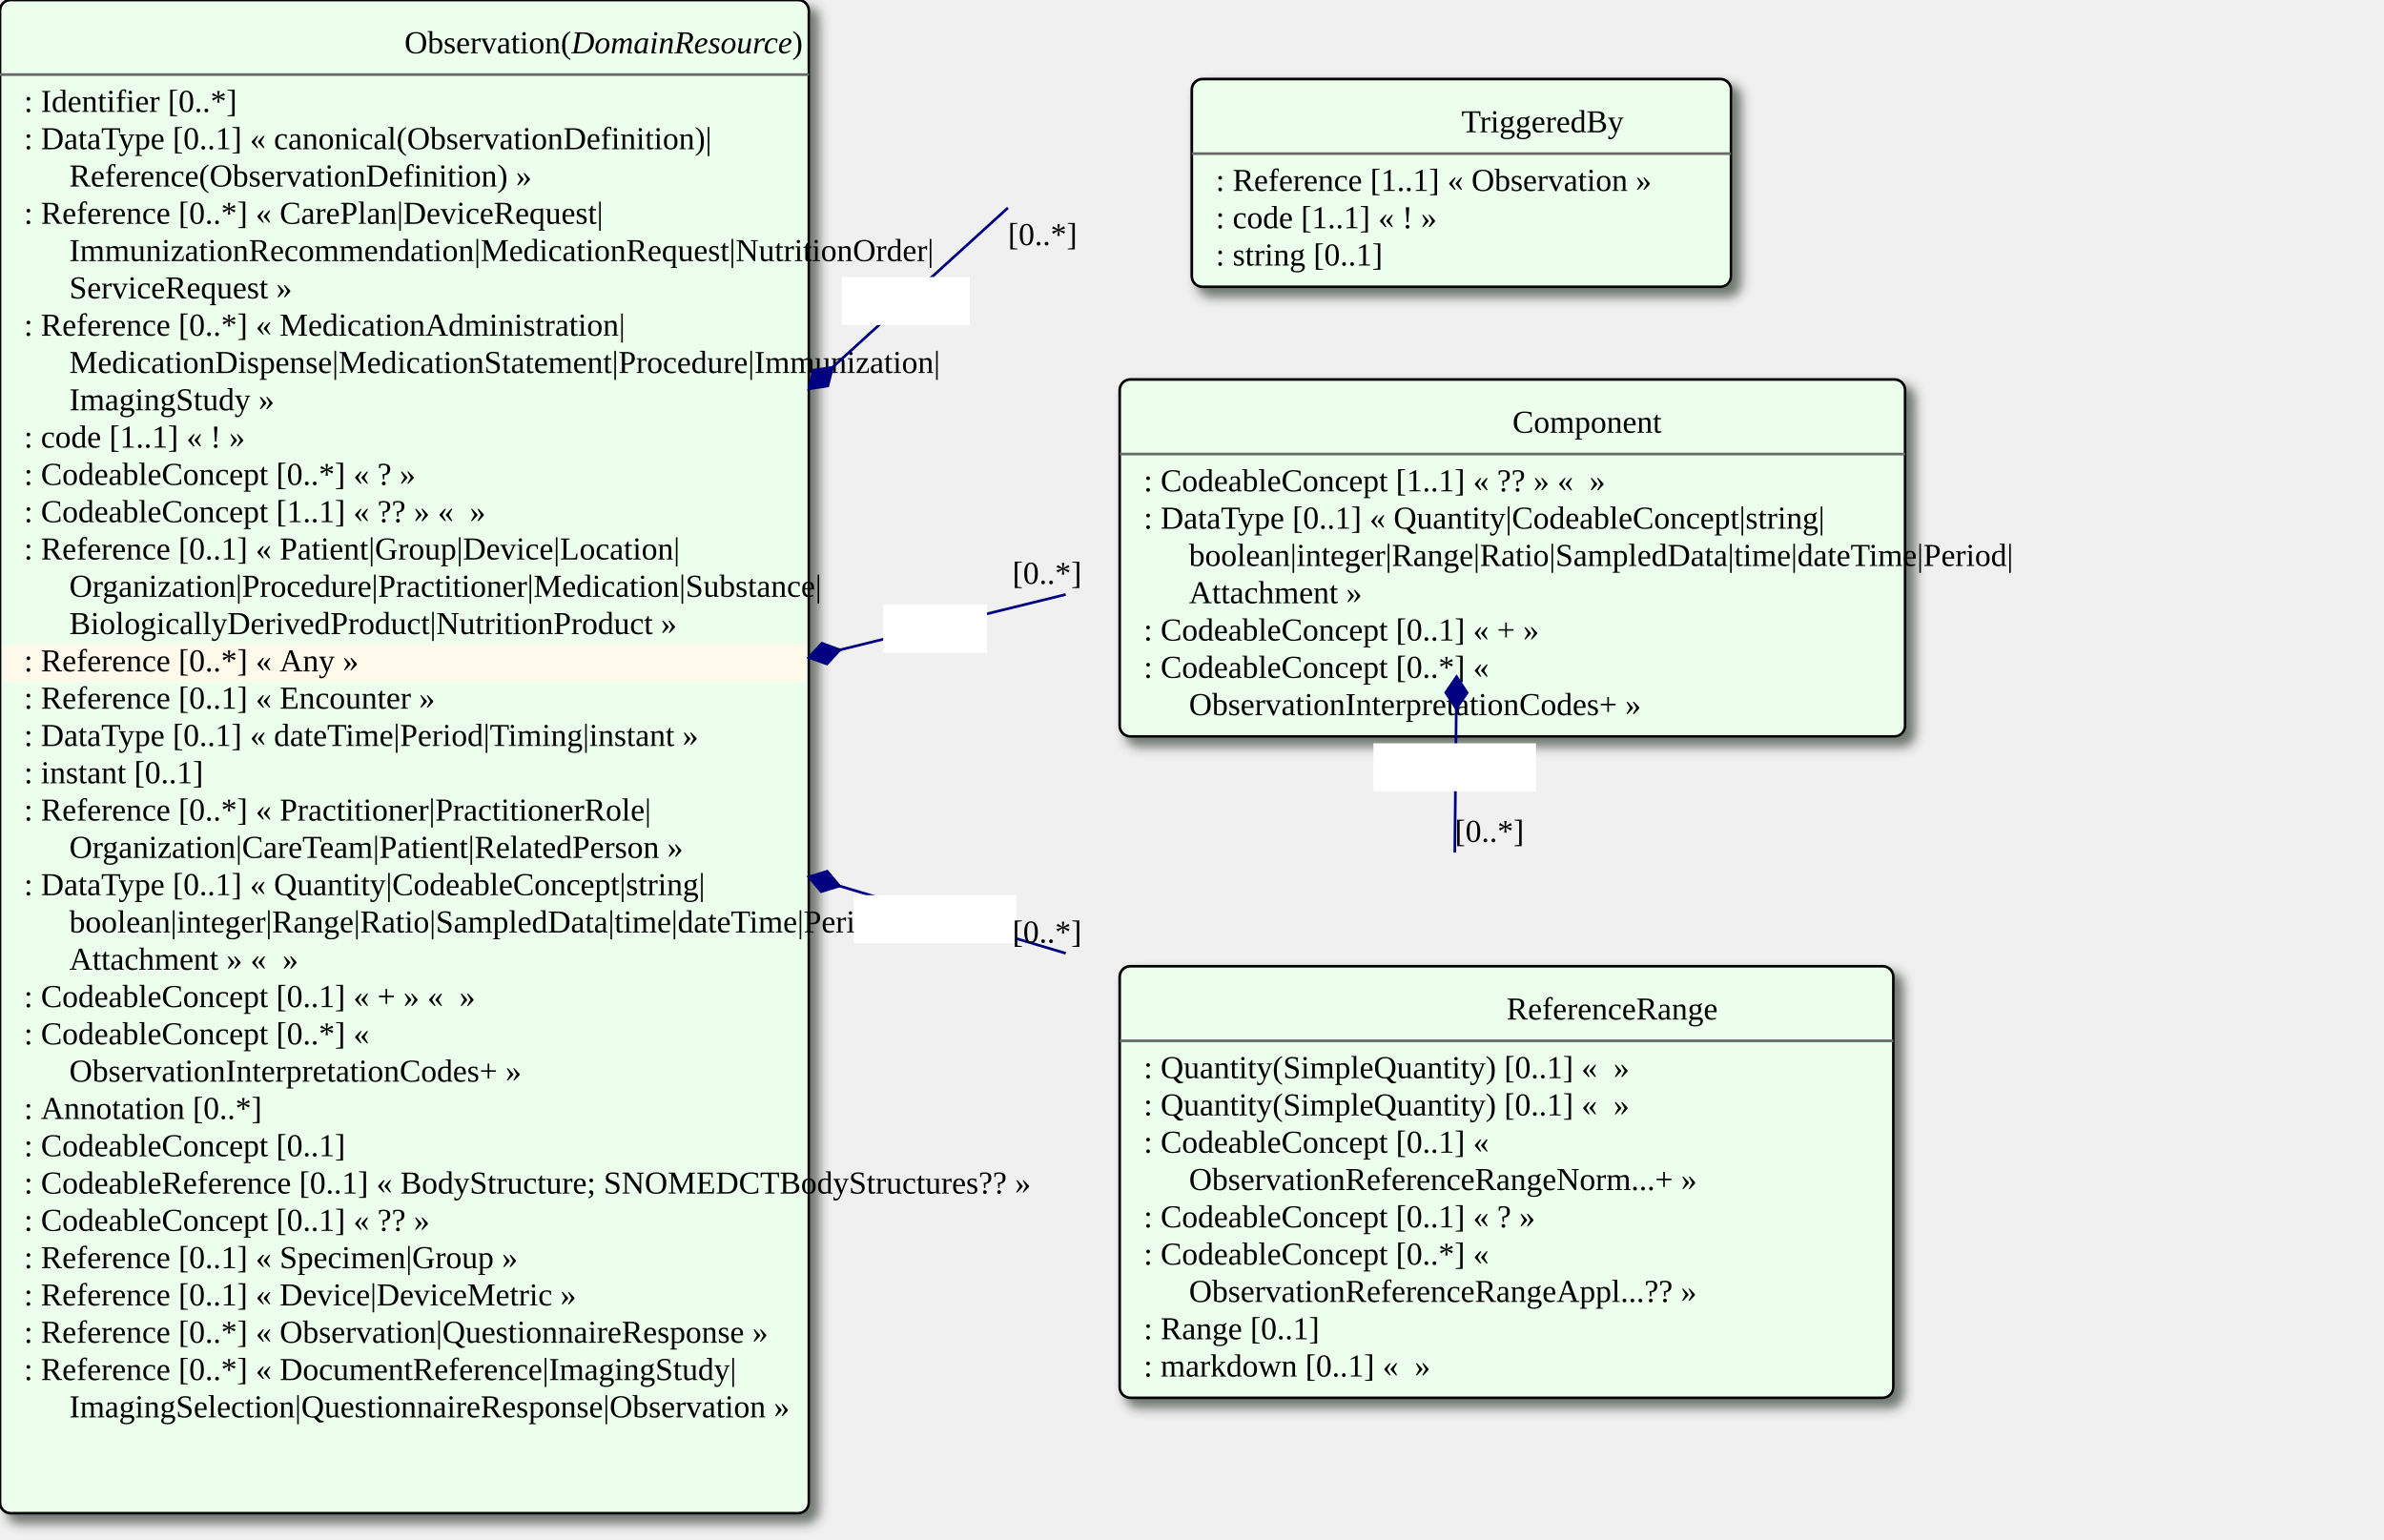
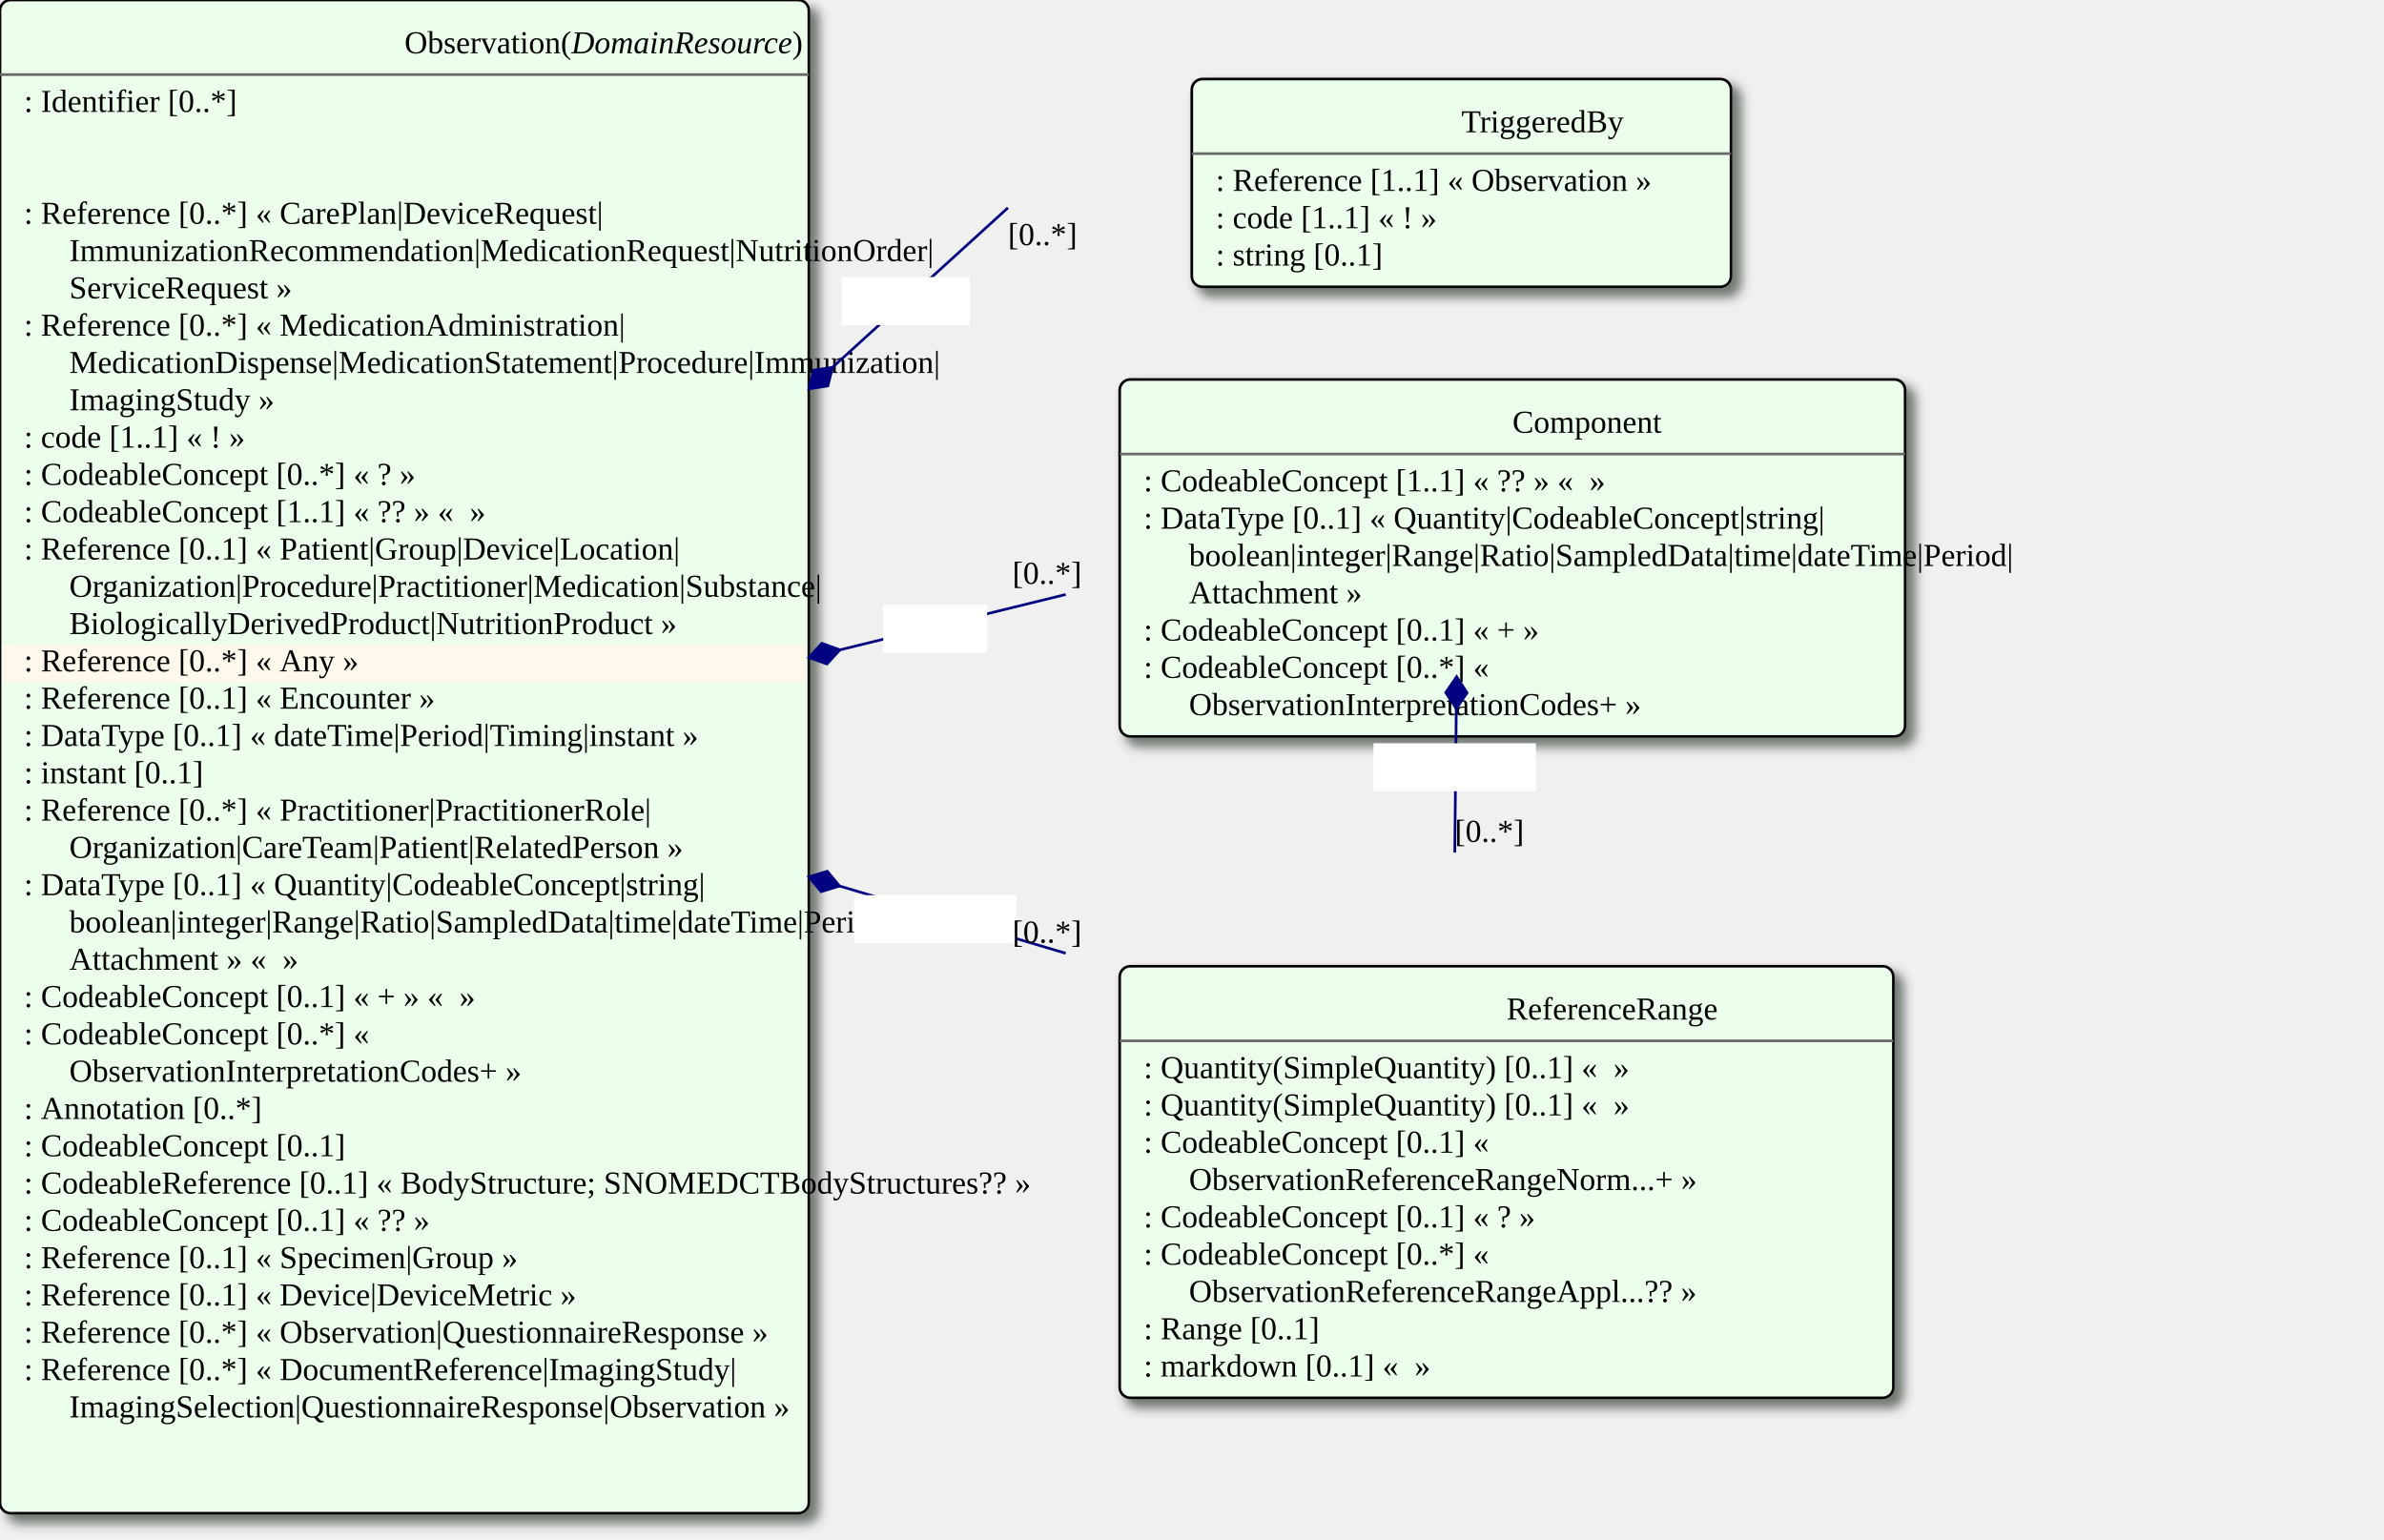
<svg xmlns="http://www.w3.org/2000/svg" xmlns:xlink="http://www.w3.org/1999/xlink" id="n1111" version="1.1" width="894.8" height="578.0">
  <defs id="defs87297">
    <filter id="shadow1" x="-0.026" y="-0.068" width="1.067" height="1.174">
      <feOffset result="offOut" in="SourceGraphic" dx="3" dy="3" id="feOffset87288" />
      <feColorMatrix result="matrixOut" in="offOut" type="matrix" values="0.2 0 0 0 0 0 0.2 0 0 0 0 0 0.2 0 0 0 0 0 1 0" id="feColorMatrix87290" />
      <feGaussianBlur result="blurOut" in="matrixOut" stdDeviation="2" id="feGaussianBlur87292" />
      <feBlend in="SourceGraphic" in2="blurOut" mode="normal" id="feBlend87294" />
    </filter>
  </defs>
  <g id="n1112">
    <rect id="Observation" x="0.0" y="0.0" rx="4" ry="4" width="303.6" height="568.0" filter="url(#shadow1)" style="fill:#ecffec;stroke:black;stroke-width:1" />
    <line id="n1113" x1="0.0" y1="28.0" x2="303.6" y2="28.0" style="stroke:dimgrey;stroke-width:1" />
    <text id="n1114" x="151.8" y="20.0" fill="black" class="diagram-class-title  diagram-class-resource">Observation<tspan class="diagram-class-title-link" id="tspan87302"> (<a id="n1115" xlink:href="domainresource.html#DomainResource" class="diagram-class-reference" style="font-style: italic">DomainResource</a>)</tspan>
    </text>
    <text id="n1116" x="6.0" y="42.0" fill="black" class="diagram-class-detail">
      <a id="n1117" xlink:href="observation-definitions.html#Observation.identifier" /> : <a id="n1118" xlink:href="datatypes.html#Identifier">Identifier</a> [0..*]</text>
-     <text id="n1122" x="6.0" y="56.0" fill="black" class="diagram-class-detail">
-       <a id="n1123" xlink:href="observation-definitions.html#Observation.instantiates_x_" /> : <a id="n1124" xlink:href="types.html#DataType">DataType</a> [0..1] « <a id="n1125" xlink:href="datatypes.html#canonical">canonical</a>(<a id="n1126" xlink:href="observationdefinition.html#ObservationDefinition">ObservationDefinition</a>)|</text>
-     <text id="n1127" x="26.0" y="70.0" fill="black" class="diagram-class-detail">
-       <a id="n1128" xlink:href="references.html#Reference">Reference</a>(<a id="n1129" xlink:href="observationdefinition.html#ObservationDefinition">ObservationDefinition</a>) »</text>
    <text id="n1138" x="6.0" y="84.0" fill="black" class="diagram-class-detail">
      <a id="n1139" xlink:href="observation-definitions.html#Observation.basedOn" /> : <a id="n1140" xlink:href="references.html#Reference">Reference</a> [0..*] « <a id="n1141" xlink:href="careplan.html#CarePlan">CarePlan</a>|<a id="n1142" xlink:href="devicerequest.html#DeviceRequest">DeviceRequest</a>|</text>
    <text id="n1143" x="26.0" y="98.0" fill="black" class="diagram-class-detail">
      <a id="n1144" xlink:href="immunizationrecommendation.html#ImmunizationRecommendation">ImmunizationRecommendation</a>|<a id="n1145" xlink:href="medicationrequest.html#MedicationRequest">MedicationRequest</a>|<a id="n1146" xlink:href="nutritionorder.html#NutritionOrder">NutritionOrder</a>|</text>
    <text id="n1147" x="26.0" y="112.0" fill="black" class="diagram-class-detail">
      <a id="n1148" xlink:href="servicerequest.html#ServiceRequest">ServiceRequest</a> »</text>
    <text id="n1160" x="6.0" y="126.0" fill="black" class="diagram-class-detail">
      <a id="n1161" xlink:href="observation-definitions.html#Observation.partOf" /> : <a id="n1162" xlink:href="references.html#Reference">Reference</a> [0..*] « <a id="n1163" xlink:href="medicationadministration.html#MedicationAdministration">MedicationAdministration</a>|</text>
    <text id="n1164" x="26.0" y="140.0" fill="black" class="diagram-class-detail">
      <a id="n1165" xlink:href="medicationdispense.html#MedicationDispense">MedicationDispense</a>|<a id="n1166" xlink:href="medicationstatement.html#MedicationStatement">MedicationStatement</a>|<a id="n1167" xlink:href="procedure.html#Procedure">Procedure</a>|<a id="n1168" xlink:href="immunization.html#Immunization">Immunization</a>|</text>
    <text id="n1169" x="26.0" y="154.0" fill="black" class="diagram-class-detail">
      <a id="n1170" xlink:href="imagingstudy.html#ImagingStudy">ImagingStudy</a> »</text>
    <text id="n1184" x="6.0" y="168.0" fill="black" class="diagram-class-detail">
      <a id="n1185" xlink:href="observation-definitions.html#Observation.status" /> : <a id="n1186" xlink:href="datatypes.html#code">code</a> [1..1] « <a id="n1187" xlink:href="valueset-observation-status.html" />! »</text>
    <text id="n1194" x="6.0" y="182.0" fill="black" class="diagram-class-detail">
      <a id="n1195" xlink:href="observation-definitions.html#Observation.category" /> : <a id="n1196" xlink:href="datatypes.html#CodeableConcept">CodeableConcept</a> [0..*] « <a id="n1197" xlink:href="valueset-observation-category.html" />? »</text>
    <text id="n1202" x="6.0" y="196.0" fill="black" class="diagram-class-detail">
      <a id="n1203" xlink:href="observation-definitions.html#Observation.code" /> : <a id="n1204" xlink:href="datatypes.html#CodeableConcept">CodeableConcept</a> [1..1] « <a id="n1205" xlink:href="valueset-observation-codes.html" />?? » « <a id="n1207" style="padding-left: 3px; padding-right: 3px; border: 1px maroon solid; font-weight: bold; color: #301212; background-color: #fdeeee;" xlink:href="conformance-rules.html#constraints" /> »</text>
    <text id="n1216" x="6.0" y="210.0" fill="black" class="diagram-class-detail">
      <a id="n1217" xlink:href="observation-definitions.html#Observation.subject" /> : <a id="n1218" xlink:href="references.html#Reference">Reference</a> [0..1] « <a id="n1219" xlink:href="patient.html#Patient">Patient</a>|<a id="n1220" xlink:href="group.html#Group">Group</a>|<a id="n1221" xlink:href="device.html#Device">Device</a>|<a id="n1222" xlink:href="location.html#Location">Location</a>|</text>
    <text id="n1223" x="26.0" y="224.0" fill="black" class="diagram-class-detail">
      <a id="n1224" xlink:href="organization.html#Organization">Organization</a>|<a id="n1225" xlink:href="procedure.html#Procedure">Procedure</a>|<a id="n1226" xlink:href="practitioner.html#Practitioner">Practitioner</a>|<a id="n1227" xlink:href="medication.html#Medication">Medication</a>|<a id="n1228" xlink:href="substance.html#Substance">Substance</a>|</text>
    <text id="n1229" x="26.0" y="238.0" fill="black" class="diagram-class-detail">
      <a id="n1230" xlink:href="biologicallyderivedproduct.html#BiologicallyDerivedProduct">BiologicallyDerivedProduct</a>|<a id="n1231" xlink:href="nutritionproduct.html#NutritionProduct">NutritionProduct</a> »</text>
    <rect id="n1248" x="1.0" y="242.0" width="301.6" height="14.0" style="fill:#fff9ec;stroke:black;stroke-width:0" />
    <text id="n1249" x="6.0" y="252.0" fill="black" class="diagram-class-detail">
      <a id="n1250" xlink:href="observation-definitions.html#Observation.focus" /> : <a id="n1251" xlink:href="references.html#Reference">Reference</a> [0..*] « <a id="n1252" xlink:href="resourcelist.html#Any">Any</a> »</text>
    <text id="n1258" x="6.0" y="266.0" fill="black" class="diagram-class-detail">
      <a id="n1259" xlink:href="observation-definitions.html#Observation.encounter" /> : <a id="n1260" xlink:href="references.html#Reference">Reference</a> [0..1] « <a id="n1261" xlink:href="encounter.html#Encounter">Encounter</a> »</text>
    <text id="n1266" x="6.0" y="280.0" fill="black" class="diagram-class-detail">
      <a id="n1267" xlink:href="observation-definitions.html#Observation.effective_x_" /> : <a id="n1268" xlink:href="types.html#DataType">DataType</a> [0..1] « <a id="n1269" xlink:href="datatypes.html#dateTime">dateTime</a>|<a id="n1270" xlink:href="datatypes.html#Period">Period</a>|<a id="n1271" xlink:href="datatypes.html#Timing">Timing</a>|<a id="n1272" xlink:href="datatypes.html#instant">instant</a> »</text>
    <text id="n1280" x="6.0" y="294.0" fill="black" class="diagram-class-detail">
      <a id="n1281" xlink:href="observation-definitions.html#Observation.issued" /> : <a id="n1282" xlink:href="datatypes.html#instant">instant</a> [0..1]</text>
    <text id="n1286" x="6.0" y="308.0" fill="black" class="diagram-class-detail">
      <a id="n1287" xlink:href="observation-definitions.html#Observation.performer" /> : <a id="n1288" xlink:href="references.html#Reference">Reference</a> [0..*] « <a id="n1289" xlink:href="practitioner.html#Practitioner">Practitioner</a>|<a id="n1290" xlink:href="practitionerrole.html#PractitionerRole">PractitionerRole</a>|</text>
    <text id="n1291" x="26.0" y="322.0" fill="black" class="diagram-class-detail">
      <a id="n1292" xlink:href="organization.html#Organization">Organization</a>|<a id="n1293" xlink:href="careteam.html#CareTeam">CareTeam</a>|<a id="n1294" xlink:href="patient.html#Patient">Patient</a>|<a id="n1295" xlink:href="relatedperson.html#RelatedPerson">RelatedPerson</a> »</text>
    <text id="n1306" x="6.0" y="336.0" fill="black" class="diagram-class-detail">
      <a id="n1307" xlink:href="observation-definitions.html#Observation.value_x_" /> : <a id="n1308" xlink:href="types.html#DataType">DataType</a> [0..1] « <a id="n1309" xlink:href="datatypes.html#Quantity">Quantity</a>|<a id="n1310" xlink:href="datatypes.html#CodeableConcept">CodeableConcept</a>|<a id="n1311" xlink:href="datatypes.html#string">string</a>|</text>
    <text id="n1312" x="26.0" y="350.0" fill="black" class="diagram-class-detail">
      <a id="n1313" xlink:href="datatypes.html#boolean">boolean</a>|<a id="n1314" xlink:href="datatypes.html#integer">integer</a>|<a id="n1315" xlink:href="datatypes.html#Range">Range</a>|<a id="n1316" xlink:href="datatypes.html#Ratio">Ratio</a>|<a id="n1317" xlink:href="datatypes.html#SampledData">SampledData</a>|<a id="n1318" xlink:href="datatypes.html#time">time</a>|<a id="n1319" xlink:href="datatypes.html#dateTime">dateTime</a>|<a id="n1320" xlink:href="datatypes.html#Period">Period</a>|</text>
    <text id="n1321" x="26.0" y="364.0" fill="black" class="diagram-class-detail">
      <a id="n1322" xlink:href="datatypes.html#Attachment">Attachment</a> » « <a id="n1326" style="padding-left: 3px; padding-right: 3px; border: 1px maroon solid; font-weight: bold; color: #301212; background-color: #fdeeee;" xlink:href="conformance-rules.html#constraints" /> »</text>
    <text id="n1350" x="6.0" y="378.0" fill="black" class="diagram-class-detail">
      <a id="n1351" xlink:href="observation-definitions.html#Observation.dataAbsentReason" /> : <a id="n1352" xlink:href="datatypes.html#CodeableConcept">CodeableConcept</a> [0..1] « <a id="n1353" xlink:href="valueset-data-absent-reason.html" />+ » « <a id="n1355" style="padding-left: 3px; padding-right: 3px; border: 1px maroon solid; font-weight: bold; color: #301212; background-color: #fdeeee;" xlink:href="conformance-rules.html#constraints" /> »</text>
    <text id="n1364" x="6.0" y="392.0" fill="black" class="diagram-class-detail">
      <a id="n1365" xlink:href="observation-definitions.html#Observation.interpretation" /> : <a id="n1366" xlink:href="datatypes.html#CodeableConcept">CodeableConcept</a> [0..*] « <a id="n1367" xlink:href="valueset-observation-interpretation.html" />
    </text>
    <text id="n1369" x="26.0" y="406.0" fill="black" class="diagram-class-detail">
      <a id="n1370" xlink:href="valueset-observation-interpretation.html">ObservationInterpretationCodes</a>+ »</text>
    <text id="n1378" x="6.0" y="420.0" fill="black" class="diagram-class-detail">
      <a id="n1379" xlink:href="observation-definitions.html#Observation.note" /> : <a id="n1380" xlink:href="datatypes.html#Annotation">Annotation</a> [0..*]</text>
    <text id="n1384" x="6.0" y="434.0" fill="black" class="diagram-class-detail">
      <a id="n1385" xlink:href="observation-definitions.html#Observation.bodySite" /> : <a id="n1386" xlink:href="datatypes.html#CodeableConcept">CodeableConcept</a> [0..1]</text>
    <text id="n1398" x="6.0" y="448.0" fill="black" class="diagram-class-detail">
      <a id="n1399" xlink:href="observation-definitions.html#Observation.bodyStructure" /> : <a id="n1400" xlink:href="references.html#CodeableReference">CodeableReference</a> [0..1] « <a id="n1401" xlink:href="bodystructure.html#BodyStructure">BodyStructure</a>; <a id="n1402" xlink:href="valueset-body-site.html">SNOMEDCTBodyStructures</a>?? »</text>
    <text id="n1410" x="6.0" y="462.0" fill="black" class="diagram-class-detail">
      <a id="n1411" xlink:href="observation-definitions.html#Observation.method" /> : <a id="n1412" xlink:href="datatypes.html#CodeableConcept">CodeableConcept</a> [0..1] « <a id="n1413" xlink:href="valueset-observation-methods.html" />?? »</text>
    <text id="n1420" x="6.0" y="476.0" fill="black" class="diagram-class-detail">
      <a id="n1421" xlink:href="observation-definitions.html#Observation.specimen" /> : <a id="n1422" xlink:href="references.html#Reference">Reference</a> [0..1] « <a id="n1423" xlink:href="specimen.html#Specimen">Specimen</a>|<a id="n1424" xlink:href="group.html#Group">Group</a> »</text>
    <text id="n1430" x="6.0" y="490.0" fill="black" class="diagram-class-detail">
      <a id="n1431" xlink:href="observation-definitions.html#Observation.device" /> : <a id="n1432" xlink:href="references.html#Reference">Reference</a> [0..1] « <a id="n1433" xlink:href="device.html#Device">Device</a>|<a id="n1434" xlink:href="devicemetric.html#DeviceMetric">DeviceMetric</a> »</text>
    <text id="n1440" x="6.0" y="504.0" fill="black" class="diagram-class-detail">
      <a id="n1441" xlink:href="observation-definitions.html#Observation.hasMember" /> : <a id="n1442" xlink:href="references.html#Reference">Reference</a> [0..*] « <a id="n1443" xlink:href="observation.html#Observation">Observation</a>|<a id="n1444" xlink:href="questionnaireresponse.html#QuestionnaireResponse">QuestionnaireResponse</a> »</text>
    <text id="n1454" x="6.0" y="518.0" fill="black" class="diagram-class-detail">
      <a id="n1455" xlink:href="observation-definitions.html#Observation.derivedFrom" /> : <a id="n1456" xlink:href="references.html#Reference">Reference</a> [0..*] « <a id="n1457" xlink:href="documentreference.html#DocumentReference">DocumentReference</a>|<a id="n1458" xlink:href="imagingstudy.html#ImagingStudy">ImagingStudy</a>|</text>
    <text id="n1459" x="26.0" y="532.0" fill="black" class="diagram-class-detail">
      <a id="n1460" xlink:href="imagingselection.html#ImagingSelection">ImagingSelection</a>|<a id="n1461" xlink:href="questionnaireresponse.html#QuestionnaireResponse">QuestionnaireResponse</a>|<a id="n1462" xlink:href="observation.html#Observation">Observation</a> »</text>
  </g>
  <g id="n1478" transform="translate(127.3191,29.65957)">
    <rect id="Observation.triggeredBy" x="320" y="0" rx="4" ry="4" width="202.4" height="78" filter="url(#shadow1)" style="fill:#ecffec;stroke:#000000;stroke-width:1" />
    <line id="n1479" x1="320" y1="28" x2="522.4" y2="28" style="stroke:#696969;stroke-width:1" />
    <text id="n1480" x="421.2" y="20" fill="#000000" class="diagram-class-title">TriggeredBy</text>
    <text id="n1481" x="326" y="42" fill="#000000" class="diagram-class-detail">
      <a id="n1482" xlink:href="observation-definitions.html#Observation.triggeredBy.observation" /> : <a id="n1483" xlink:href="references.html#Reference">Reference</a> [1..1] « <a id="n1484" xlink:href="observation.html#Observation">Observation</a> »</text>
    <text id="n1489" x="326" y="56" fill="#000000" class="diagram-class-detail">
      <a id="n1490" xlink:href="observation-definitions.html#Observation.triggeredBy.type" /> : <a id="n1491" xlink:href="datatypes.html#code">code</a> [1..1] « <a id="n1492" xlink:href="valueset-observation-triggeredbytype.html" />! »</text>
    <text id="n1499" x="326" y="70" fill="#000000" class="diagram-class-detail">
      <a id="n1500" xlink:href="observation-definitions.html#Observation.triggeredBy.reason" /> : <a id="n1501" xlink:href="datatypes.html#string">string</a> [0..1]</text>
  </g>
  <g id="n1505" transform="translate(20.25532,42.68085)">
    <rect id="Observation.referenceRange" x="400" y="320" rx="4" ry="4" width="290.4" height="162" filter="url(#shadow1)" style="fill:#ecffec;stroke:#000000;stroke-width:1" />
    <line id="n1506" x1="400" y1="348" x2="690.4" y2="348" style="stroke:#696969;stroke-width:1" />
    <text id="n1507" x="545.2" y="340" fill="#000000" class="diagram-class-title">ReferenceRange</text>
    <text id="n1508" x="406" y="362" fill="#000000" class="diagram-class-detail">
      <a id="n1509" xlink:href="observation-definitions.html#Observation.referenceRange.low" /> : <a id="n1510" xlink:href="datatypes.html#Quantity">Quantity</a>(<a xlink:href="datatypes.html#SimpleQuantity" id="a87566">SimpleQuantity</a>) [0..1] « <a id="n1511" style="color:#301212;font-weight:bold" xlink:href="conformance-rules.html#constraints" /> »</text>
    <text id="n1518" x="406" y="376" fill="#000000" class="diagram-class-detail">
      <a id="n1519" xlink:href="observation-definitions.html#Observation.referenceRange.high" /> : <a id="n1520" xlink:href="datatypes.html#Quantity">Quantity</a>(<a xlink:href="datatypes.html#SimpleQuantity" id="a87575">SimpleQuantity</a>) [0..1] « <a id="n1521" style="color:#301212;font-weight:bold" xlink:href="conformance-rules.html#constraints" /> »</text>
    <text id="n1528" x="406" y="390" fill="#000000" class="diagram-class-detail">
      <a id="n1529" xlink:href="observation-definitions.html#Observation.referenceRange.normalValue" /> : <a id="n1530" xlink:href="datatypes.html#CodeableConcept">CodeableConcept</a> [0..1] « <a id="n1531" xlink:href="valueset-observation-referencerange-normalvalue.html" />
    </text>
    <text id="n1533" x="426" y="404" fill="#000000" class="diagram-class-detail">
      <a id="n1534" xlink:href="valueset-observation-referencerange-normalvalue.html">ObservationReferenceRangeNorm...</a>+ »</text>
    <text id="n1542" x="406" y="418" fill="#000000" class="diagram-class-detail">
      <a id="n1543" xlink:href="observation-definitions.html#Observation.referenceRange.type" /> : <a id="n1544" xlink:href="datatypes.html#CodeableConcept">CodeableConcept</a> [0..1] « <a id="n1545" xlink:href="valueset-referencerange-meaning.html" />? »</text>
    <text id="n1550" x="406" y="432" fill="#000000" class="diagram-class-detail">
      <a id="n1551" xlink:href="observation-definitions.html#Observation.referenceRange.appliesTo" /> : <a id="n1552" xlink:href="datatypes.html#CodeableConcept">CodeableConcept</a> [0..*] « <a id="n1553" xlink:href="valueset-referencerange-appliesto.html" />
    </text>
    <text id="n1555" x="426" y="446" fill="#000000" class="diagram-class-detail">
      <a id="n1556" xlink:href="valueset-referencerange-appliesto.html">ObservationReferenceRangeAppl...</a>?? »</text>
    <text id="n1564" x="406" y="460" fill="#000000" class="diagram-class-detail">
      <a id="n1565" xlink:href="observation-definitions.html#Observation.referenceRange.age" /> : <a id="n1566" xlink:href="datatypes.html#Range">Range</a> [0..1]</text>
    <text id="n1570" x="406" y="474" fill="#000000" class="diagram-class-detail">
      <a id="n1571" xlink:href="observation-definitions.html#Observation.referenceRange.text" /> : <a id="n1572" xlink:href="datatypes.html#markdown">markdown</a> [0..1] « <a id="n1573" style="color:#301212;font-weight:bold" xlink:href="conformance-rules.html#constraints" /> »</text>
  </g>
  <g id="n1580" transform="translate(20.25532,22.42553)">
    <rect id="Observation.component" x="400" y="120" rx="4" ry="4" width="294.8" height="134" filter="url(#shadow1)" style="fill:#ecffec;stroke:#000000;stroke-width:1" />
    <line id="n1581" x1="400" y1="148" x2="694.8" y2="148" style="stroke:#696969;stroke-width:1" />
    <text id="n1582" x="547.4" y="140" fill="#000000" class="diagram-class-title">Component</text>
    <text id="n1583" x="406" y="162" fill="#000000" class="diagram-class-detail">
      <a id="n1584" xlink:href="observation-definitions.html#Observation.component.code" /> : <a id="n1585" xlink:href="datatypes.html#CodeableConcept">CodeableConcept</a> [1..1] « <a id="n1586" xlink:href="valueset-observation-codes.html" />?? » « <a id="n1588" style="color:#301212;font-weight:bold" xlink:href="conformance-rules.html#constraints" /> »</text>
    <text id="n1597" x="406" y="176" fill="#000000" class="diagram-class-detail">
      <a id="n1598" xlink:href="observation-definitions.html#Observation.component.value_x_" /> : <a id="n1599" xlink:href="types.html#DataType">DataType</a> [0..1] « <a id="n1600" xlink:href="datatypes.html#Quantity">Quantity</a>|<a id="n1601" xlink:href="datatypes.html#CodeableConcept">CodeableConcept</a>|<a id="n1602" xlink:href="datatypes.html#string">string</a>|</text>
    <text id="n1603" x="426" y="190" fill="#000000" class="diagram-class-detail">
      <a id="n1604" xlink:href="datatypes.html#boolean">boolean</a>|<a id="n1605" xlink:href="datatypes.html#integer">integer</a>|<a id="n1606" xlink:href="datatypes.html#Range">Range</a>|<a id="n1607" xlink:href="datatypes.html#Ratio">Ratio</a>|<a id="n1608" xlink:href="datatypes.html#SampledData">SampledData</a>|<a id="n1609" xlink:href="datatypes.html#time">time</a>|<a id="n1610" xlink:href="datatypes.html#dateTime">dateTime</a>|<a id="n1611" xlink:href="datatypes.html#Period">Period</a>|</text>
    <text id="n1612" x="426" y="204" fill="#000000" class="diagram-class-detail">
      <a id="n1613" xlink:href="datatypes.html#Attachment">Attachment</a> »</text>
    <text id="n1637" x="406" y="218" fill="#000000" class="diagram-class-detail">
      <a id="n1638" xlink:href="observation-definitions.html#Observation.component.dataAbsentReason" /> : <a id="n1639" xlink:href="datatypes.html#CodeableConcept">CodeableConcept</a> [0..1] « <a id="n1640" xlink:href="valueset-data-absent-reason.html" />+ »</text>
    <text id="n1647" x="406" y="232" fill="#000000" class="diagram-class-detail">
      <a id="n1648" xlink:href="observation-definitions.html#Observation.component.interpretation" /> : <a id="n1649" xlink:href="datatypes.html#CodeableConcept">CodeableConcept</a> [0..*] « <a id="n1650" xlink:href="valueset-observation-interpretation.html" />
    </text>
    <text id="n1652" x="426" y="246" fill="#000000" class="diagram-class-detail">
      <a id="n1653" xlink:href="valueset-observation-interpretation.html">ObservationInterpretationCodes</a>+ »</text>
  </g>
  <line id="n1661" x1="303.6" y1="145.949" x2="378.316" y2="78.0" style="stroke:navy;stroke-width:1" />
  <polygon id="n1662" points="303.6,145.949 309.6,149.949 315.6,145.949 309.6,141.949 303.6,145.949" style="fill:navy;stroke:navy;stroke-width:1" transform="rotate(-42.28427 303.6 145.9488)" />
  <rect id="n1663" x="316.0" y="104.0" width="48.0" height="18.0" style="fill:white;stroke:black;stroke-width:0" />
  <text id="n1664" x="340.0" y="114.0" fill="black" class="diagram-class-linkage">
    <a id="n1665" xlink:href="observation-definitions.html#Observation.triggeredBy" />
  </text>
  <text id="n1666" x="378.316" y="92.0" fill="black" class="diagram-class-linkage">[0..*]</text>
  <line id="n1667" x1="303.6" y1="329.146" x2="400.0" y2="357.816" style="stroke:navy;stroke-width:1" />
  <polygon id="n1668" points="303.6,329.146 309.6,333.146 315.6,329.146 309.6,325.146 303.6,329.146" style="fill:navy;stroke:navy;stroke-width:1" transform="rotate(16.56286 303.6 329.1464)" />
  <rect id="n1669" x="320.5" y="336.0" width="61.0" height="18.0" style="fill:white;stroke:black;stroke-width:0" />
  <text id="n1670" x="351.0" y="346.0" fill="black" class="diagram-class-linkage">
    <a id="n1671" xlink:href="observation-definitions.html#Observation.referenceRange" />
  </text>
  <text id="n1672" x="380.0" y="353.816" fill="black" class="diagram-class-linkage">[0..*]</text>
  <line id="n1673" x1="546.711" y1="254.0" x2="546.033" y2="320" style="stroke:navy;stroke-width:1" />
  <polygon id="n1674" points="546.711,254.0 552.711,258.0 558.711,254.0 552.711,250.0 546.711,254.0" style="fill:navy;stroke:navy;stroke-width:1" transform="rotate(90.589 546.7112 254.0)" />
  <rect id="n1675" x="515.5" y="279.0" width="61.0" height="18.0" style="fill:white;stroke:black;stroke-width:0" />
  <text id="n1676" x="546.0" y="289.0" fill="black" class="diagram-class-linkage">
    <a id="n1677" xlink:href="observation-definitions.html#Observation.component.referenceRange" />
  </text>
  <text id="n1678" x="546.033" y="316" fill="black" class="diagram-class-linkage">[0..*]</text>
  <line id="n1679" x1="303.6" y1="246.779" x2="400.0" y2="223.142" style="stroke:navy;stroke-width:1" />
  <polygon id="n1680" points="303.6,246.779 309.6,250.779 315.6,246.779 309.6,242.779 303.6,246.779" style="fill:navy;stroke:navy;stroke-width:1" transform="rotate(-13.77696 303.6 246.7791)" />
  <rect id="n1681" x="331.5" y="227.0" width="39.0" height="18.0" style="fill:white;stroke:black;stroke-width:0" />
  <text id="n1682" x="351.0" y="237.0" fill="black" class="diagram-class-linkage">
    <a id="n1683" xlink:href="observation-definitions.html#Observation.component" />
  </text>
  <text id="n1684" x="380.0" y="219.142" fill="black" class="diagram-class-linkage">[0..*]</text>
</svg>
